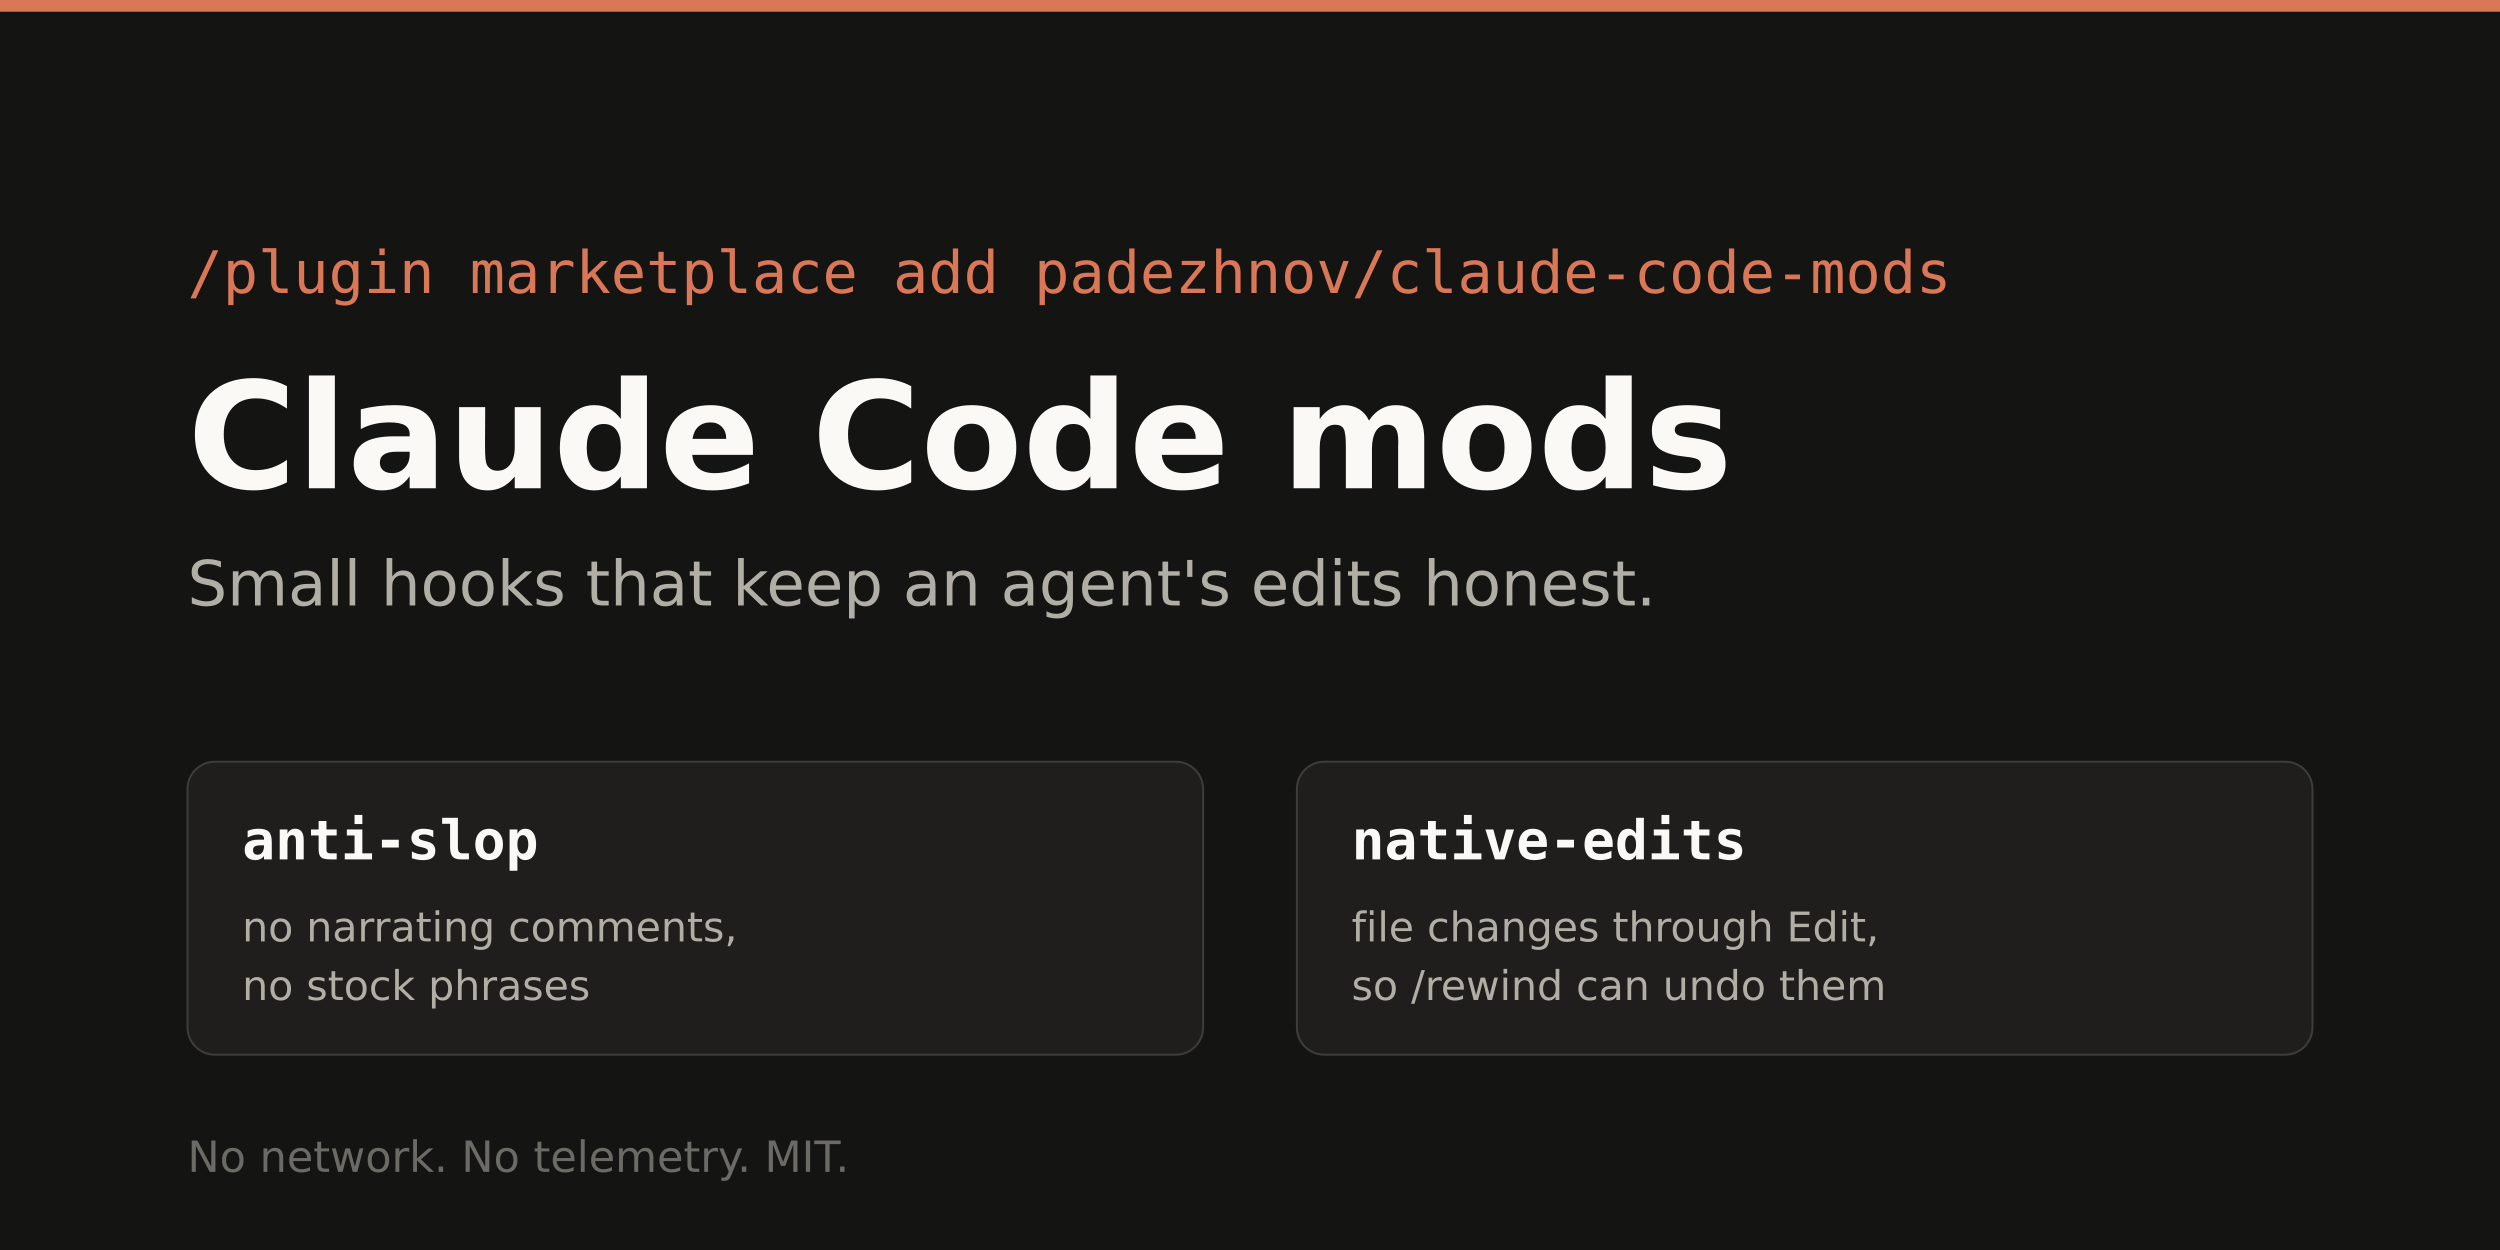
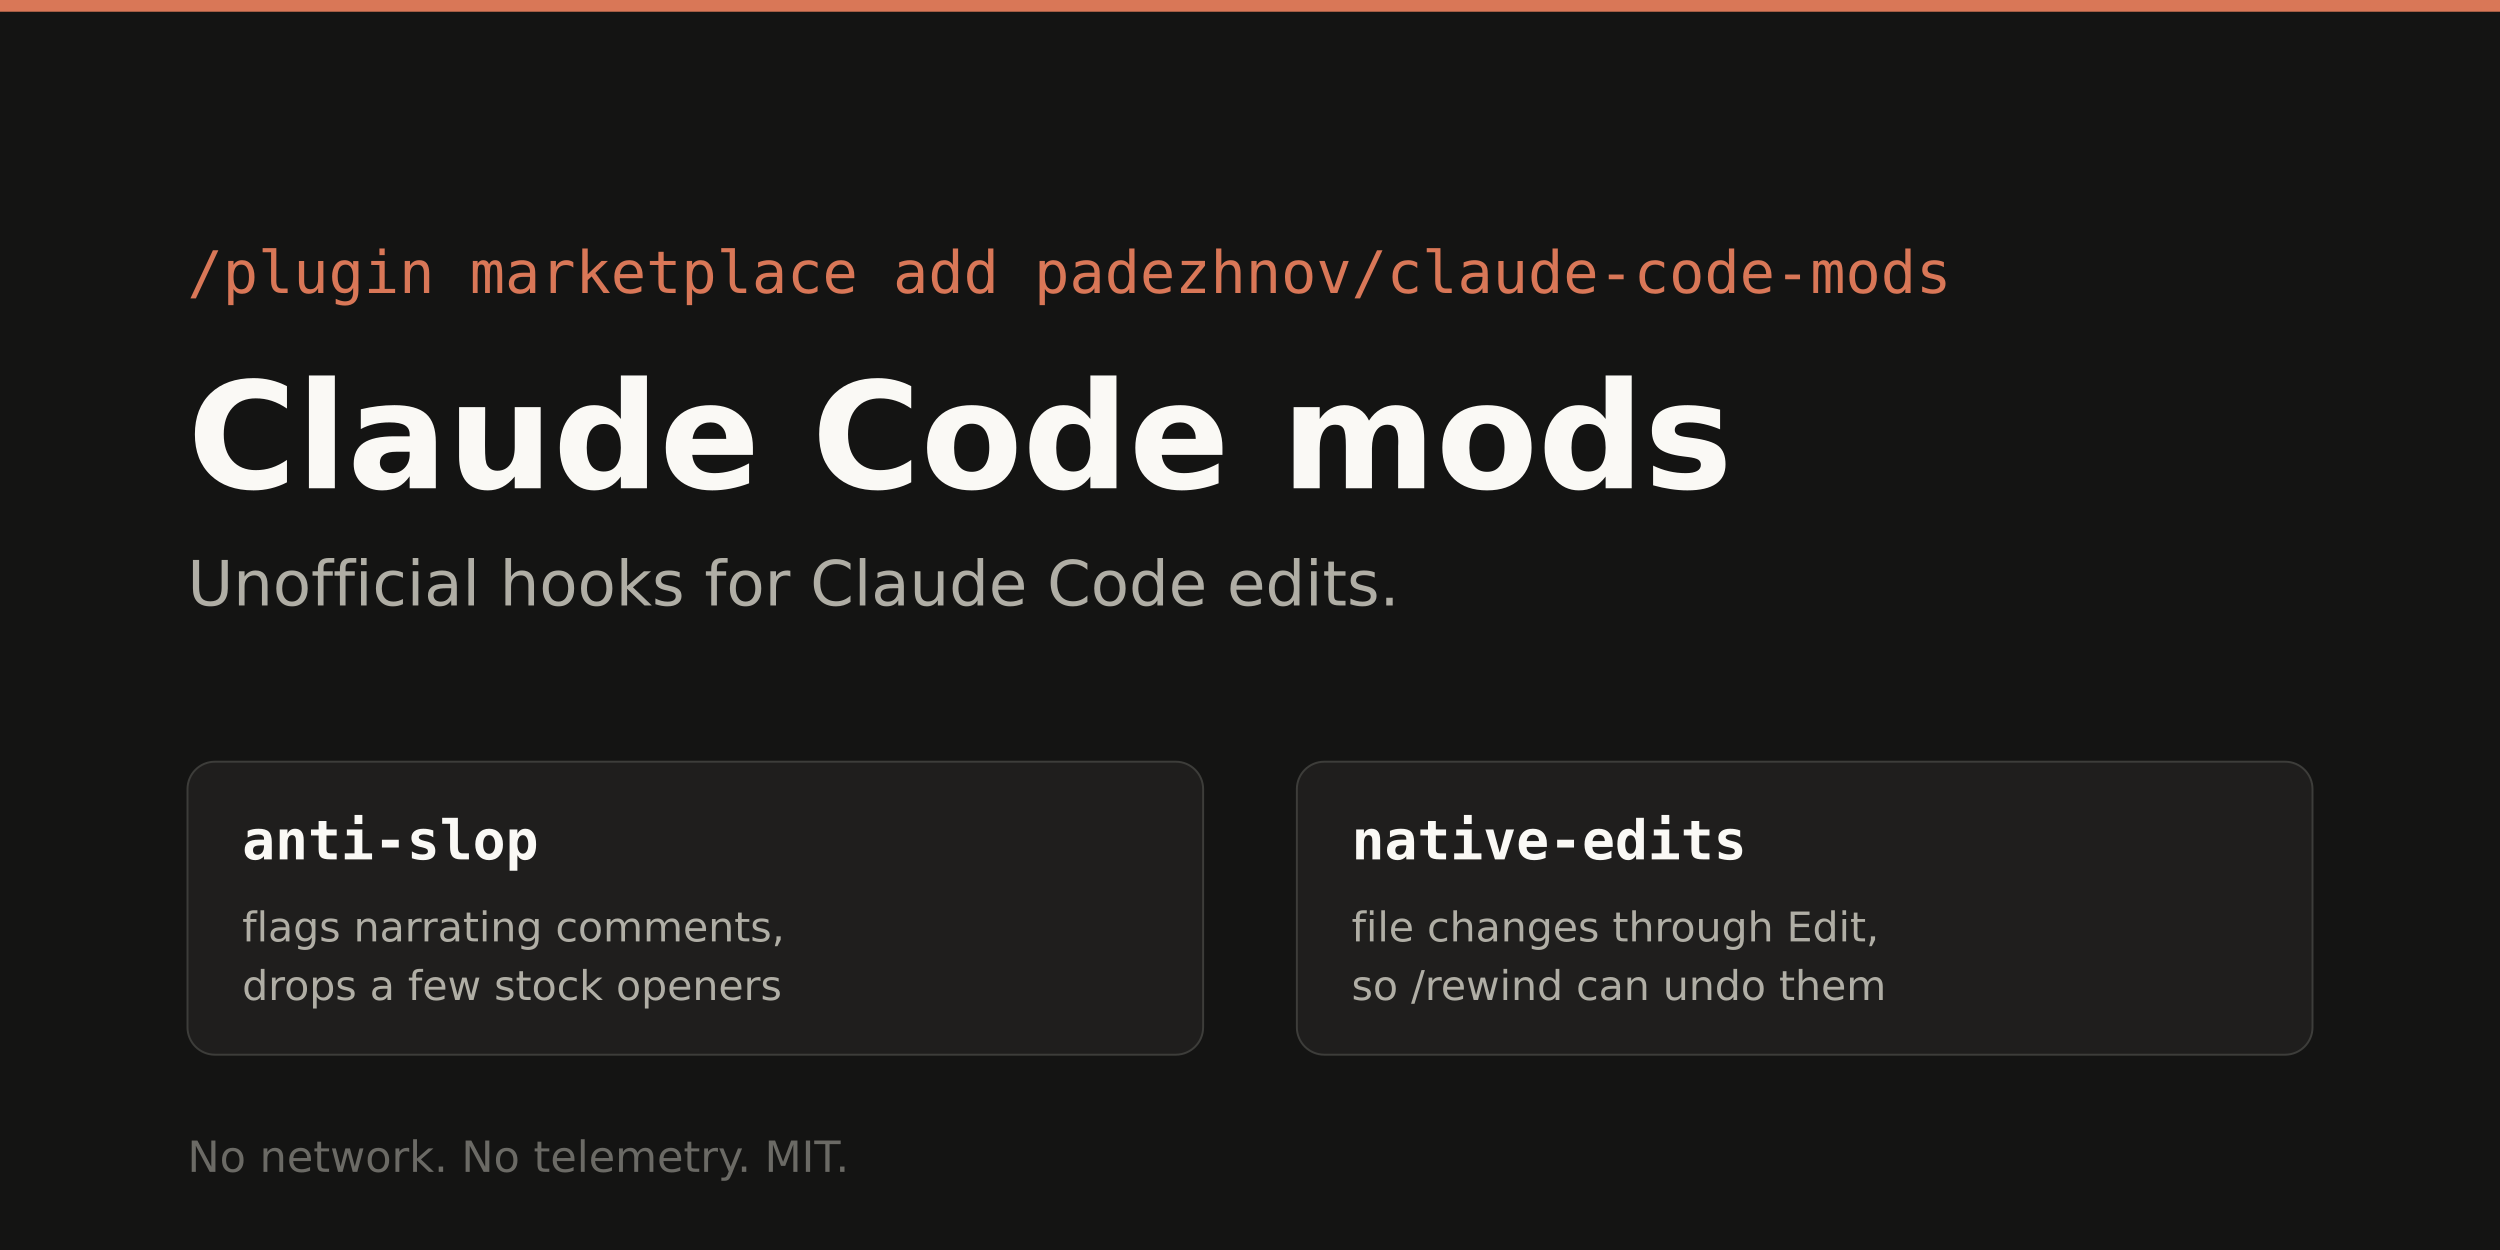
<svg xmlns="http://www.w3.org/2000/svg" width="1280" height="640" viewBox="0 0 1280 640">
  <rect width="1280" height="640" fill="#141413" />
  <rect x="0" y="0" width="1280" height="6" fill="#d97757" />
  <text x="96" y="150" font-family="DejaVu Sans Mono" font-size="30" fill="#d97757">/plugin marketplace add padezhnov/claude-code-mods</text>
  <text x="96" y="250" font-family="DejaVu Sans" font-weight="bold" font-size="76" fill="#faf9f5">Claude Code mods</text>
-   <text x="96" y="310" font-family="DejaVu Sans" font-size="32" fill="#b0aea5">Small hooks that keep an agent's edits honest.</text>
+   <text x="96" y="310" font-family="DejaVu Sans" font-size="32" fill="#b0aea5">Unofficial hooks for Claude Code edits.</text>
  <g font-family="DejaVu Sans Mono" font-size="28">
    <rect x="96" y="390" width="520" height="150" rx="14" fill="#1f1e1d" stroke="#3d3d3a" />
    <text x="124" y="440" fill="#faf9f5" font-weight="bold">anti-slop</text>
-     <text x="124" y="482" fill="#b0aea5" font-size="21" font-family="DejaVu Sans">no narrating comments,</text>
-     <text x="124" y="512" fill="#b0aea5" font-size="21" font-family="DejaVu Sans">no stock phrases</text>
+     <text x="124" y="482" fill="#b0aea5" font-size="21" font-family="DejaVu Sans">flags narrating comments,</text>
+     <text x="124" y="512" fill="#b0aea5" font-size="21" font-family="DejaVu Sans">drops a few stock openers</text>
    <rect x="664" y="390" width="520" height="150" rx="14" fill="#1f1e1d" stroke="#3d3d3a" />
    <text x="692" y="440" fill="#faf9f5" font-weight="bold">native-edits</text>
    <text x="692" y="482" fill="#b0aea5" font-size="21" font-family="DejaVu Sans">file changes through Edit,</text>
    <text x="692" y="512" fill="#b0aea5" font-size="21" font-family="DejaVu Sans">so /rewind can undo them</text>
  </g>
  <text x="96" y="600" font-family="DejaVu Sans" font-size="22" fill="#6b6a65">No network. No telemetry. MIT.</text>
</svg>
